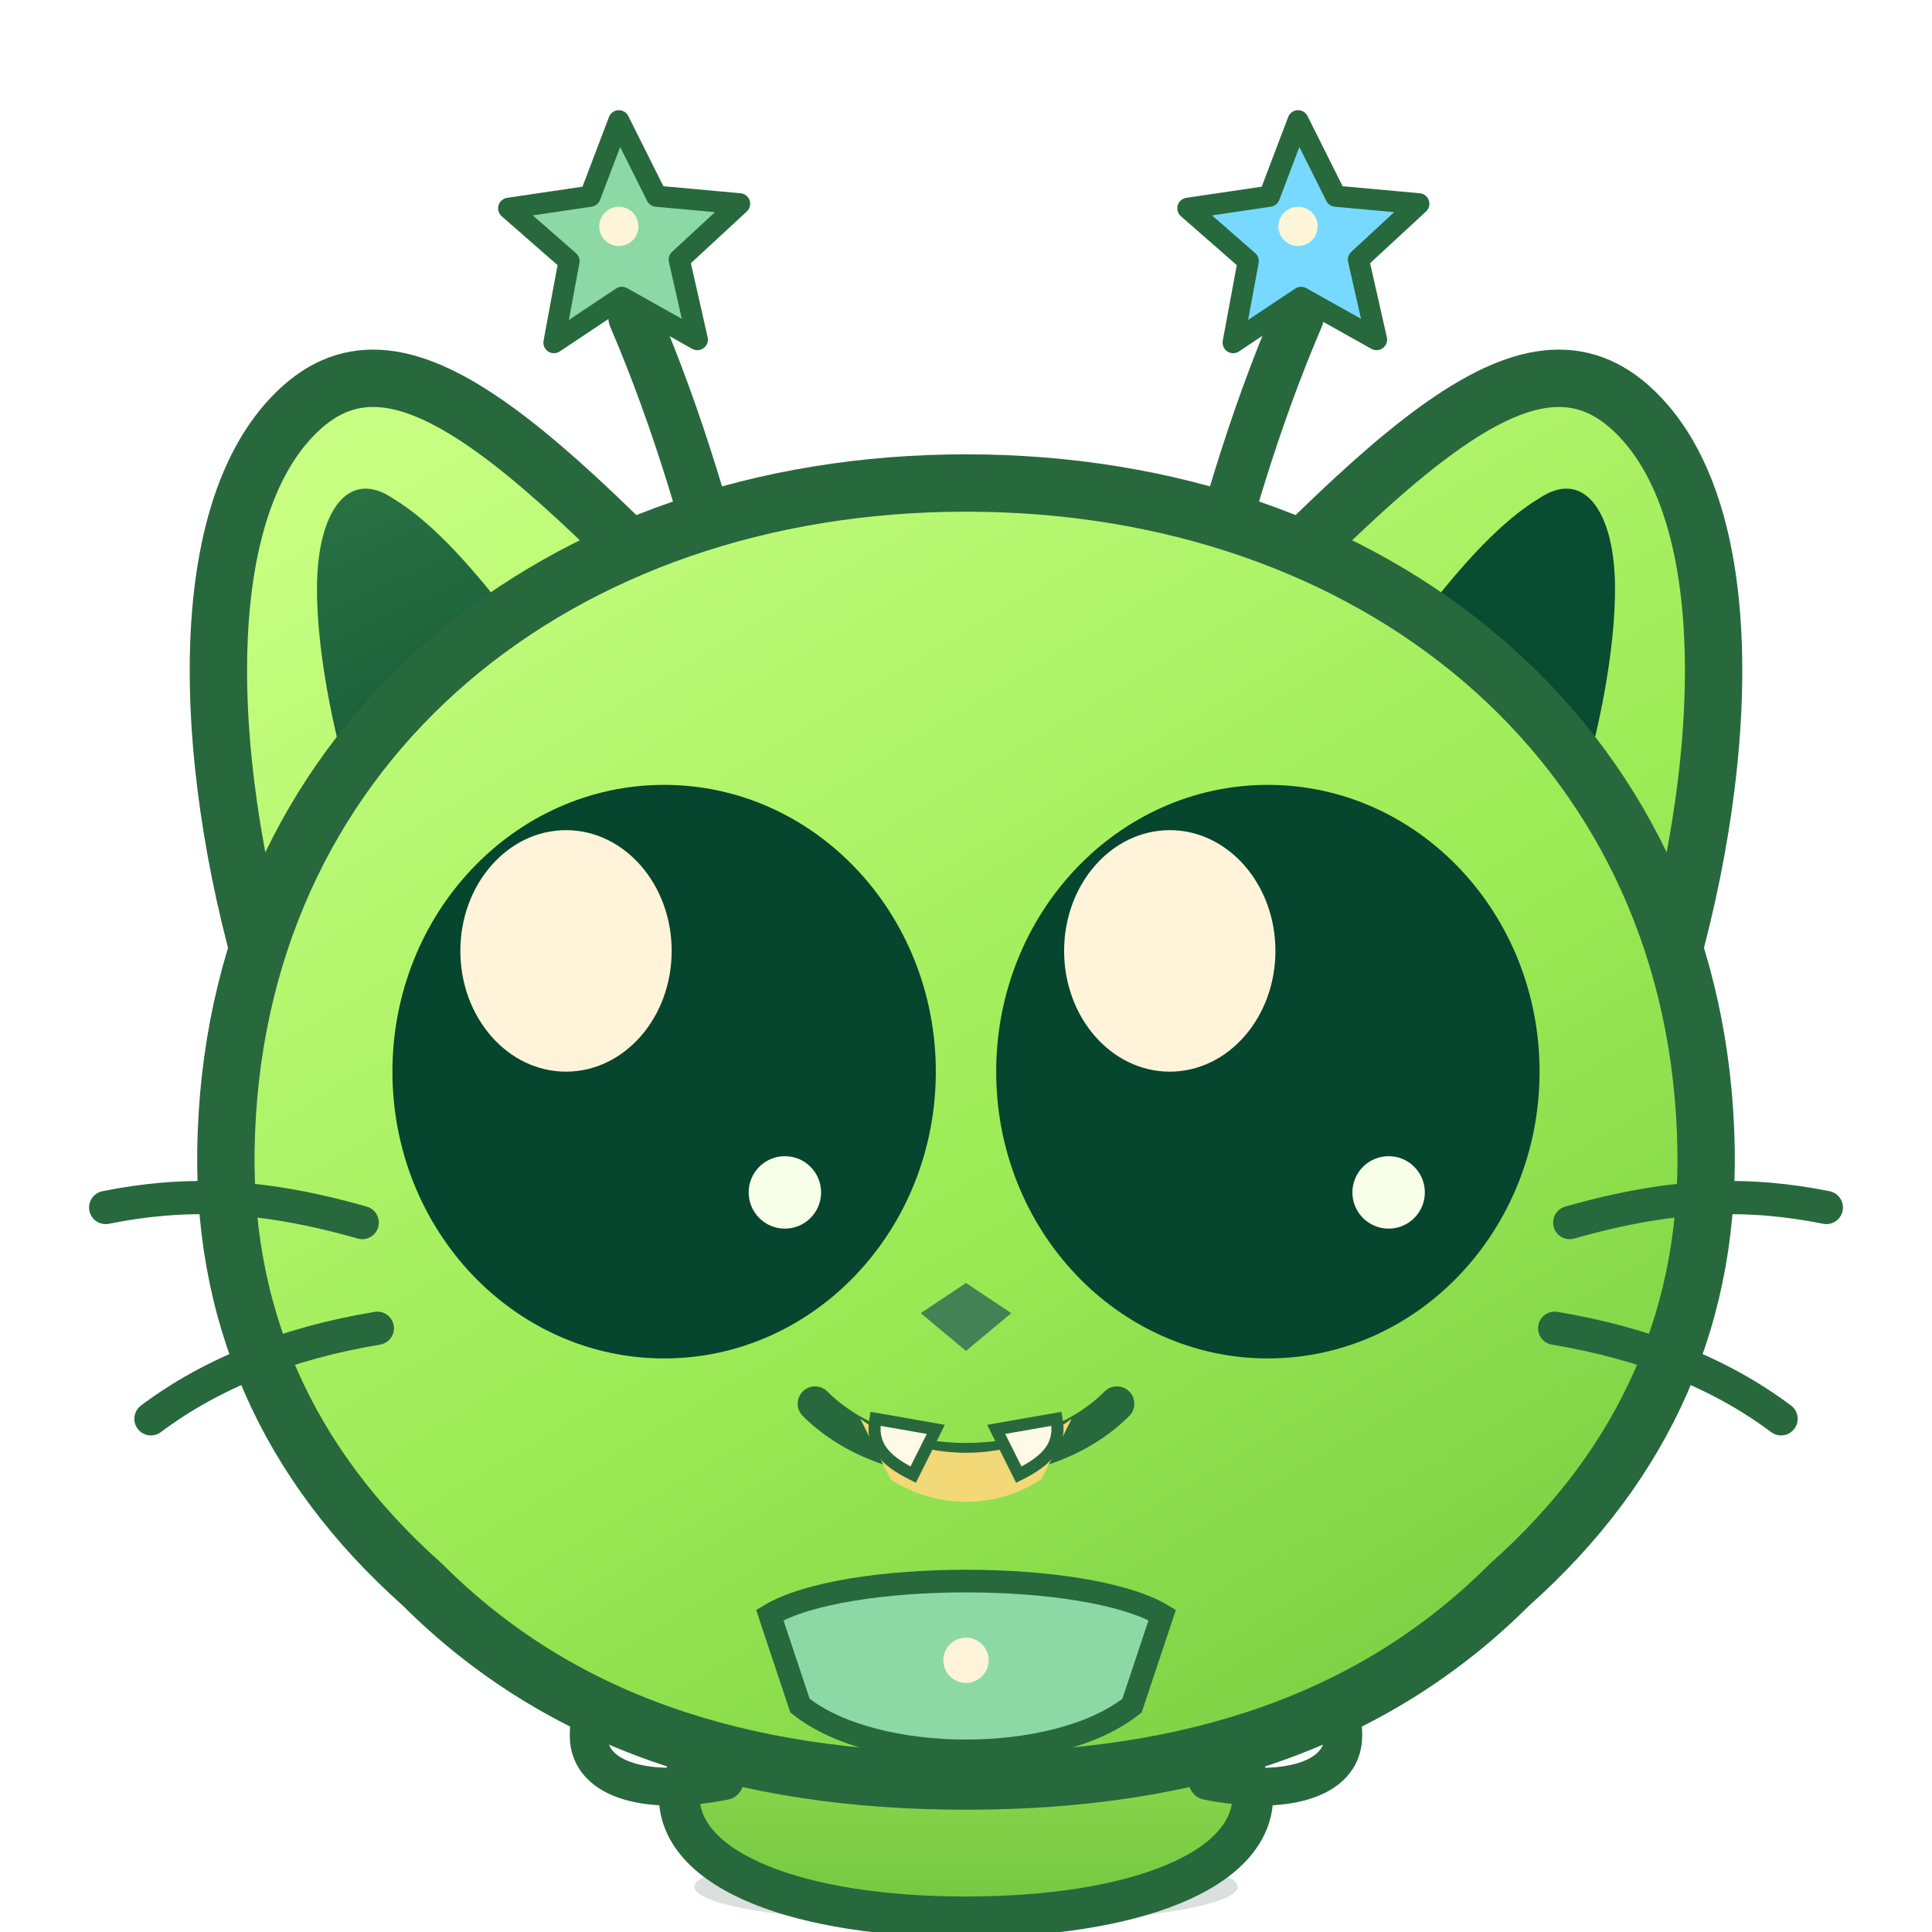
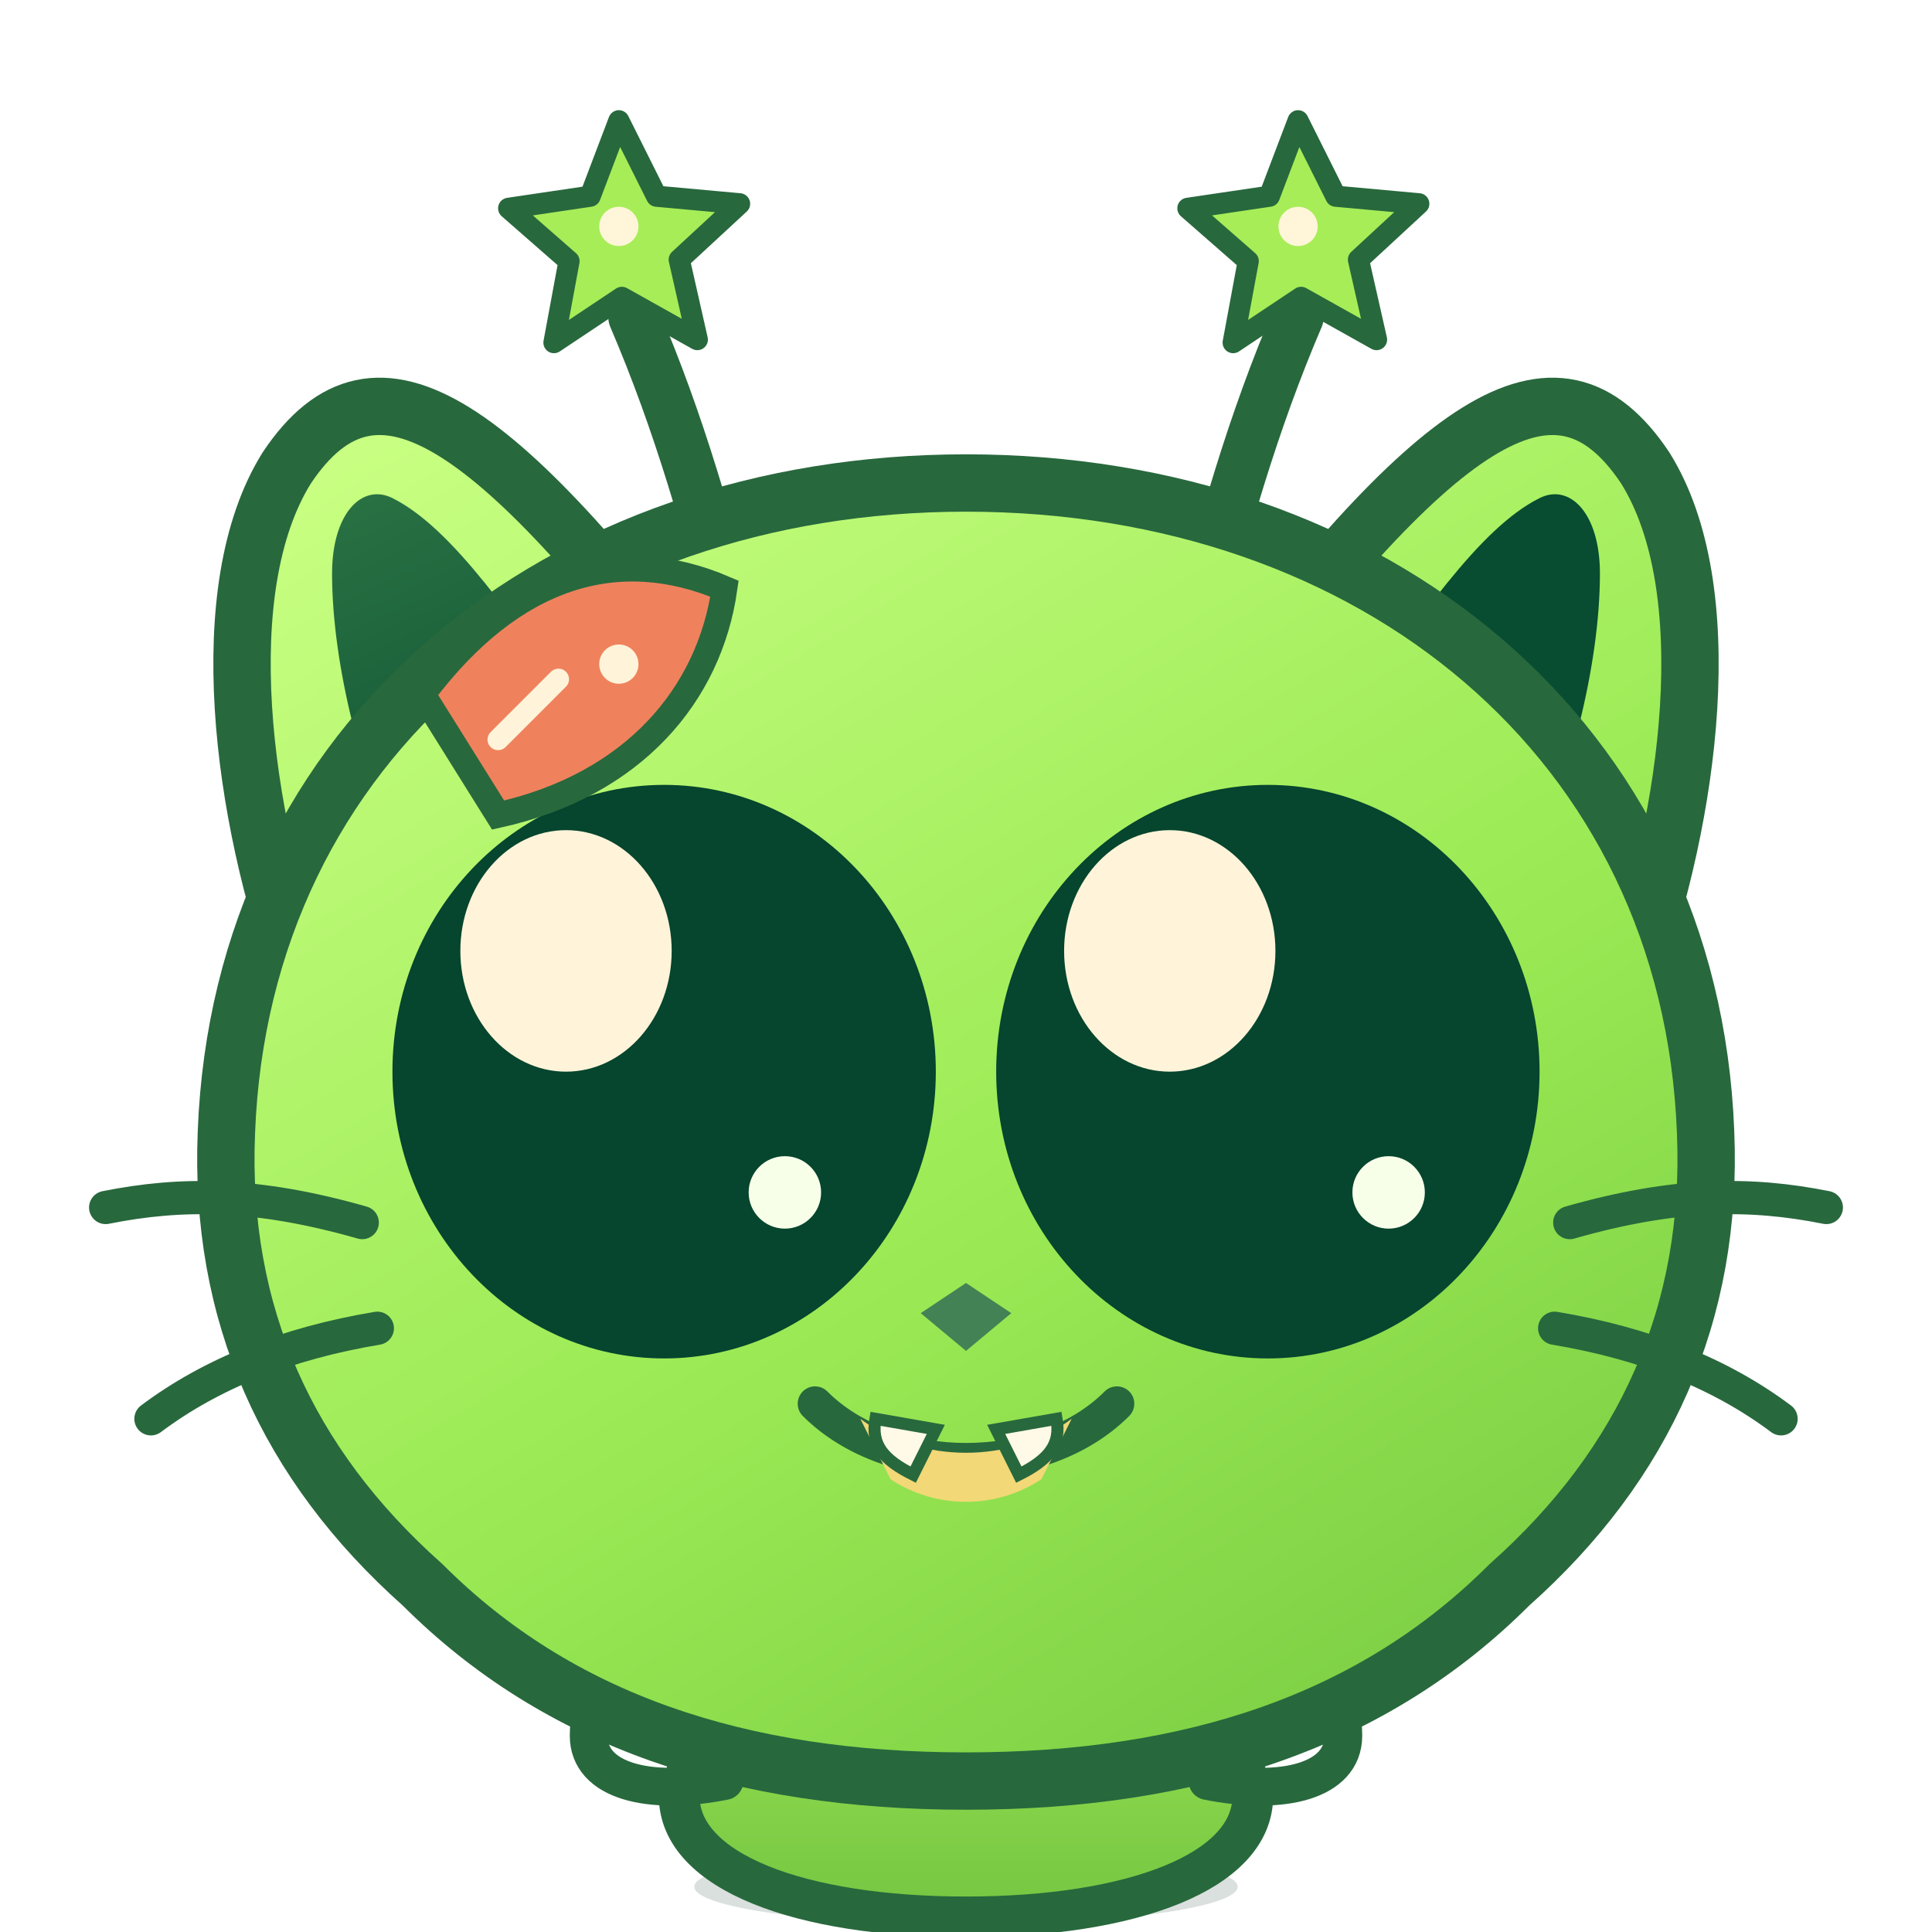
<svg xmlns="http://www.w3.org/2000/svg" viewBox="0 0 128 128" fill="none">
  <defs>
    <linearGradient id="fur" x1="34" y1="24" x2="91" y2="119" gradientUnits="userSpaceOnUse">
      <stop stop-color="#C8FF82" />
      <stop offset=".58" stop-color="#9BEA55" />
      <stop offset="1" stop-color="#7BCD43" />
    </linearGradient>
    <linearGradient id="ear" x1="24" y1="24" x2="41" y2="61" gradientUnits="userSpaceOnUse">
      <stop stop-color="#317A47" />
      <stop offset="1" stop-color="#084D31" />
    </linearGradient>
    <linearGradient id="body" x1="64" y1="102" x2="64" y2="128" gradientUnits="userSpaceOnUse">
      <stop stop-color="#A7EE58" />
      <stop offset="1" stop-color="#73C441" />
    </linearGradient>
  </defs>
  <ellipse cx="64" cy="125" rx="18" ry="2.5" fill="#163A24" opacity=".16" />
  <path d="M49 106c1-9 7-13 15-13s14 4 15 13l4 13c0 5-8 8-19 8s-19-3-19-8z" fill="url(#body)" stroke="#28683D" stroke-width="2.7" />
  <path d="M48 109c-6-1-9 2-9 6 0 3 4 4 9 3m32-9c6-1 9 2 9 6 0 3-4 4-9 3" stroke="#28683D" stroke-width="2.5" stroke-linecap="round" />
-   <path d="M19 69c-5-14-7-33 0-41 7-8 16 1 33 19l-4 27z" fill="url(#fur)" stroke="#28683D" stroke-width="3.8" stroke-linejoin="round" />
-   <path d="M109 69c5-14 7-33 0-41-7-8-16 1-33 19l4 27z" fill="url(#fur)" stroke="#28683D" stroke-width="3.8" stroke-linejoin="round" />
-   <path d="M21 39c0-5 2-8 5-6 5 3 10 11 16 19-6 2-11 6-14 12-4-7-7-18-7-25Zm86 0c0-5-2-8-5-6-5 3-10 11-16 19 6 2 11 6 14 12 4-7 7-18 7-25Z" fill="url(#ear)" />
+   <path d="M20 65c-4-11-6-26-1-34 6-9 14-3 29 17l-5 25z" fill="url(#fur)" stroke="#28683D" stroke-width="3.8" stroke-linejoin="round" />
+   <path d="M108 65c4-11 6-26 1-34-6-9-14-3-29 17l5 25z" fill="url(#fur)" stroke="#28683D" stroke-width="3.8" stroke-linejoin="round" />
+   <path d="M22 38c0-4 2-6 4-5 4 2 8 8 13 15-5 2-9 5-12 10-3-6-5-14-5-20Zm84 0c0-4-2-6-4-5-4 2-8 8-13 15 5 2 9 5 12 10 3-6 5-14 5-20Z" fill="url(#ear)" />
  <path d="M49 43c-2-8-4-15-7-22m37 22c2-8 4-15 7-22" stroke="#28683D" stroke-width="3.4" stroke-linecap="round" />
-   <path d="m41 8 2.5 5 5.5.5-4 3.7 1.2 5.3-5-2.8-4.5 3 1-5.4-4-3.5 5.4-.8Z" fill="#8CD9A6" stroke="#28683D" stroke-width="1.4" stroke-linejoin="round" />
-   <path d="m86 8 2.5 5 5.5.5-4 3.7 1.2 5.3-5-2.8-4.5 3 1-5.4-4-3.5 5.4-.8Z" fill="#77D9FF" stroke="#28683D" stroke-width="1.4" stroke-linejoin="round" />
+   <path d="m41 8 2.5 5 5.5.5-4 3.7 1.2 5.3-5-2.8-4.5 3 1-5.4-4-3.5 5.4-.8Z" fill="#A7ED58" stroke="#28683D" stroke-width="1.4" stroke-linejoin="round" />
+   <path d="m86 8 2.5 5 5.5.5-4 3.7 1.2 5.3-5-2.8-4.5 3 1-5.4-4-3.5 5.4-.8Z" fill="#A7ED58" stroke="#28683D" stroke-width="1.4" stroke-linejoin="round" />
  <circle cx="41" cy="15" r="1.3" fill="#FFF5D8" />
  <circle cx="86" cy="15" r="1.3" fill="#FFF5D8" />
  <path d="M64 32c-27 0-48 17-49 43-.5 12 4 22 13 30 9 9 21 13 36 13s27-4 36-13c9-8 13.5-18 13-30-1-26-22-43-49-43Z" fill="url(#fur)" stroke="#28683D" stroke-width="3.8" />
  <path d="M24 81c-7-2-12-2-17-1m18 8c-6 1-11 3-15 6m94-13c7-2 12-2 17-1m-18 8c6 1 11 3 15 6" stroke="#28683D" stroke-width="2.2" stroke-linecap="round" />
  <ellipse cx="44" cy="71" rx="18" ry="19" fill="#06452E" />
  <ellipse cx="84" cy="71" rx="18" ry="19" fill="#06452E" />
  <ellipse cx="37.5" cy="63" rx="7" ry="8" fill="#FFF4D9" />
  <ellipse cx="77.5" cy="63" rx="7" ry="8" fill="#FFF4D9" />
  <circle cx="52" cy="79" r="2.4" fill="#F7FFE9" />
  <circle cx="92" cy="79" r="2.4" fill="#F7FFE9" />
  <path d="m61 87 3-2 3 2-3 2.5z" fill="#438255" />
  <path d="M54 93c5 5 15 5 20 0" stroke="#28683D" stroke-width="2.3" stroke-linecap="round" />
  <path d="M57 94c4 3 10 3 14 0l-2 4c-3 2-7 2-10 0z" fill="#F2D876" />
  <path d="m58 94 4 .7-1.5 3c-2-1-2.8-2-2.5-3.7Zm12 0-4 .7 1.5 3c2-1 2.8-2 2.5-3.7Z" fill="#FFF9E8" stroke="#28683D" stroke-width=".8" />
-   <path d="M51 107c5-3 21-3 26 0l-2 6c-5 4-17 4-22 0z" fill="#8CD9A6" stroke="#28683D" stroke-width="1.5" />
-   <circle cx="64" cy="110" r="1.5" fill="#FFF4D9" />
+   <path d="M28 46c6-8 13-10 20-7-1 7-6 13-15 15z" fill="#EF825D" stroke="#28683D" stroke-width="1.7" />
+   <path d="m33 49 4-4" stroke="#FFF4D9" stroke-width="1.4" stroke-linecap="round" />
+   <circle cx="41" cy="44" r="1.3" fill="#FFF4D9" />
</svg>
